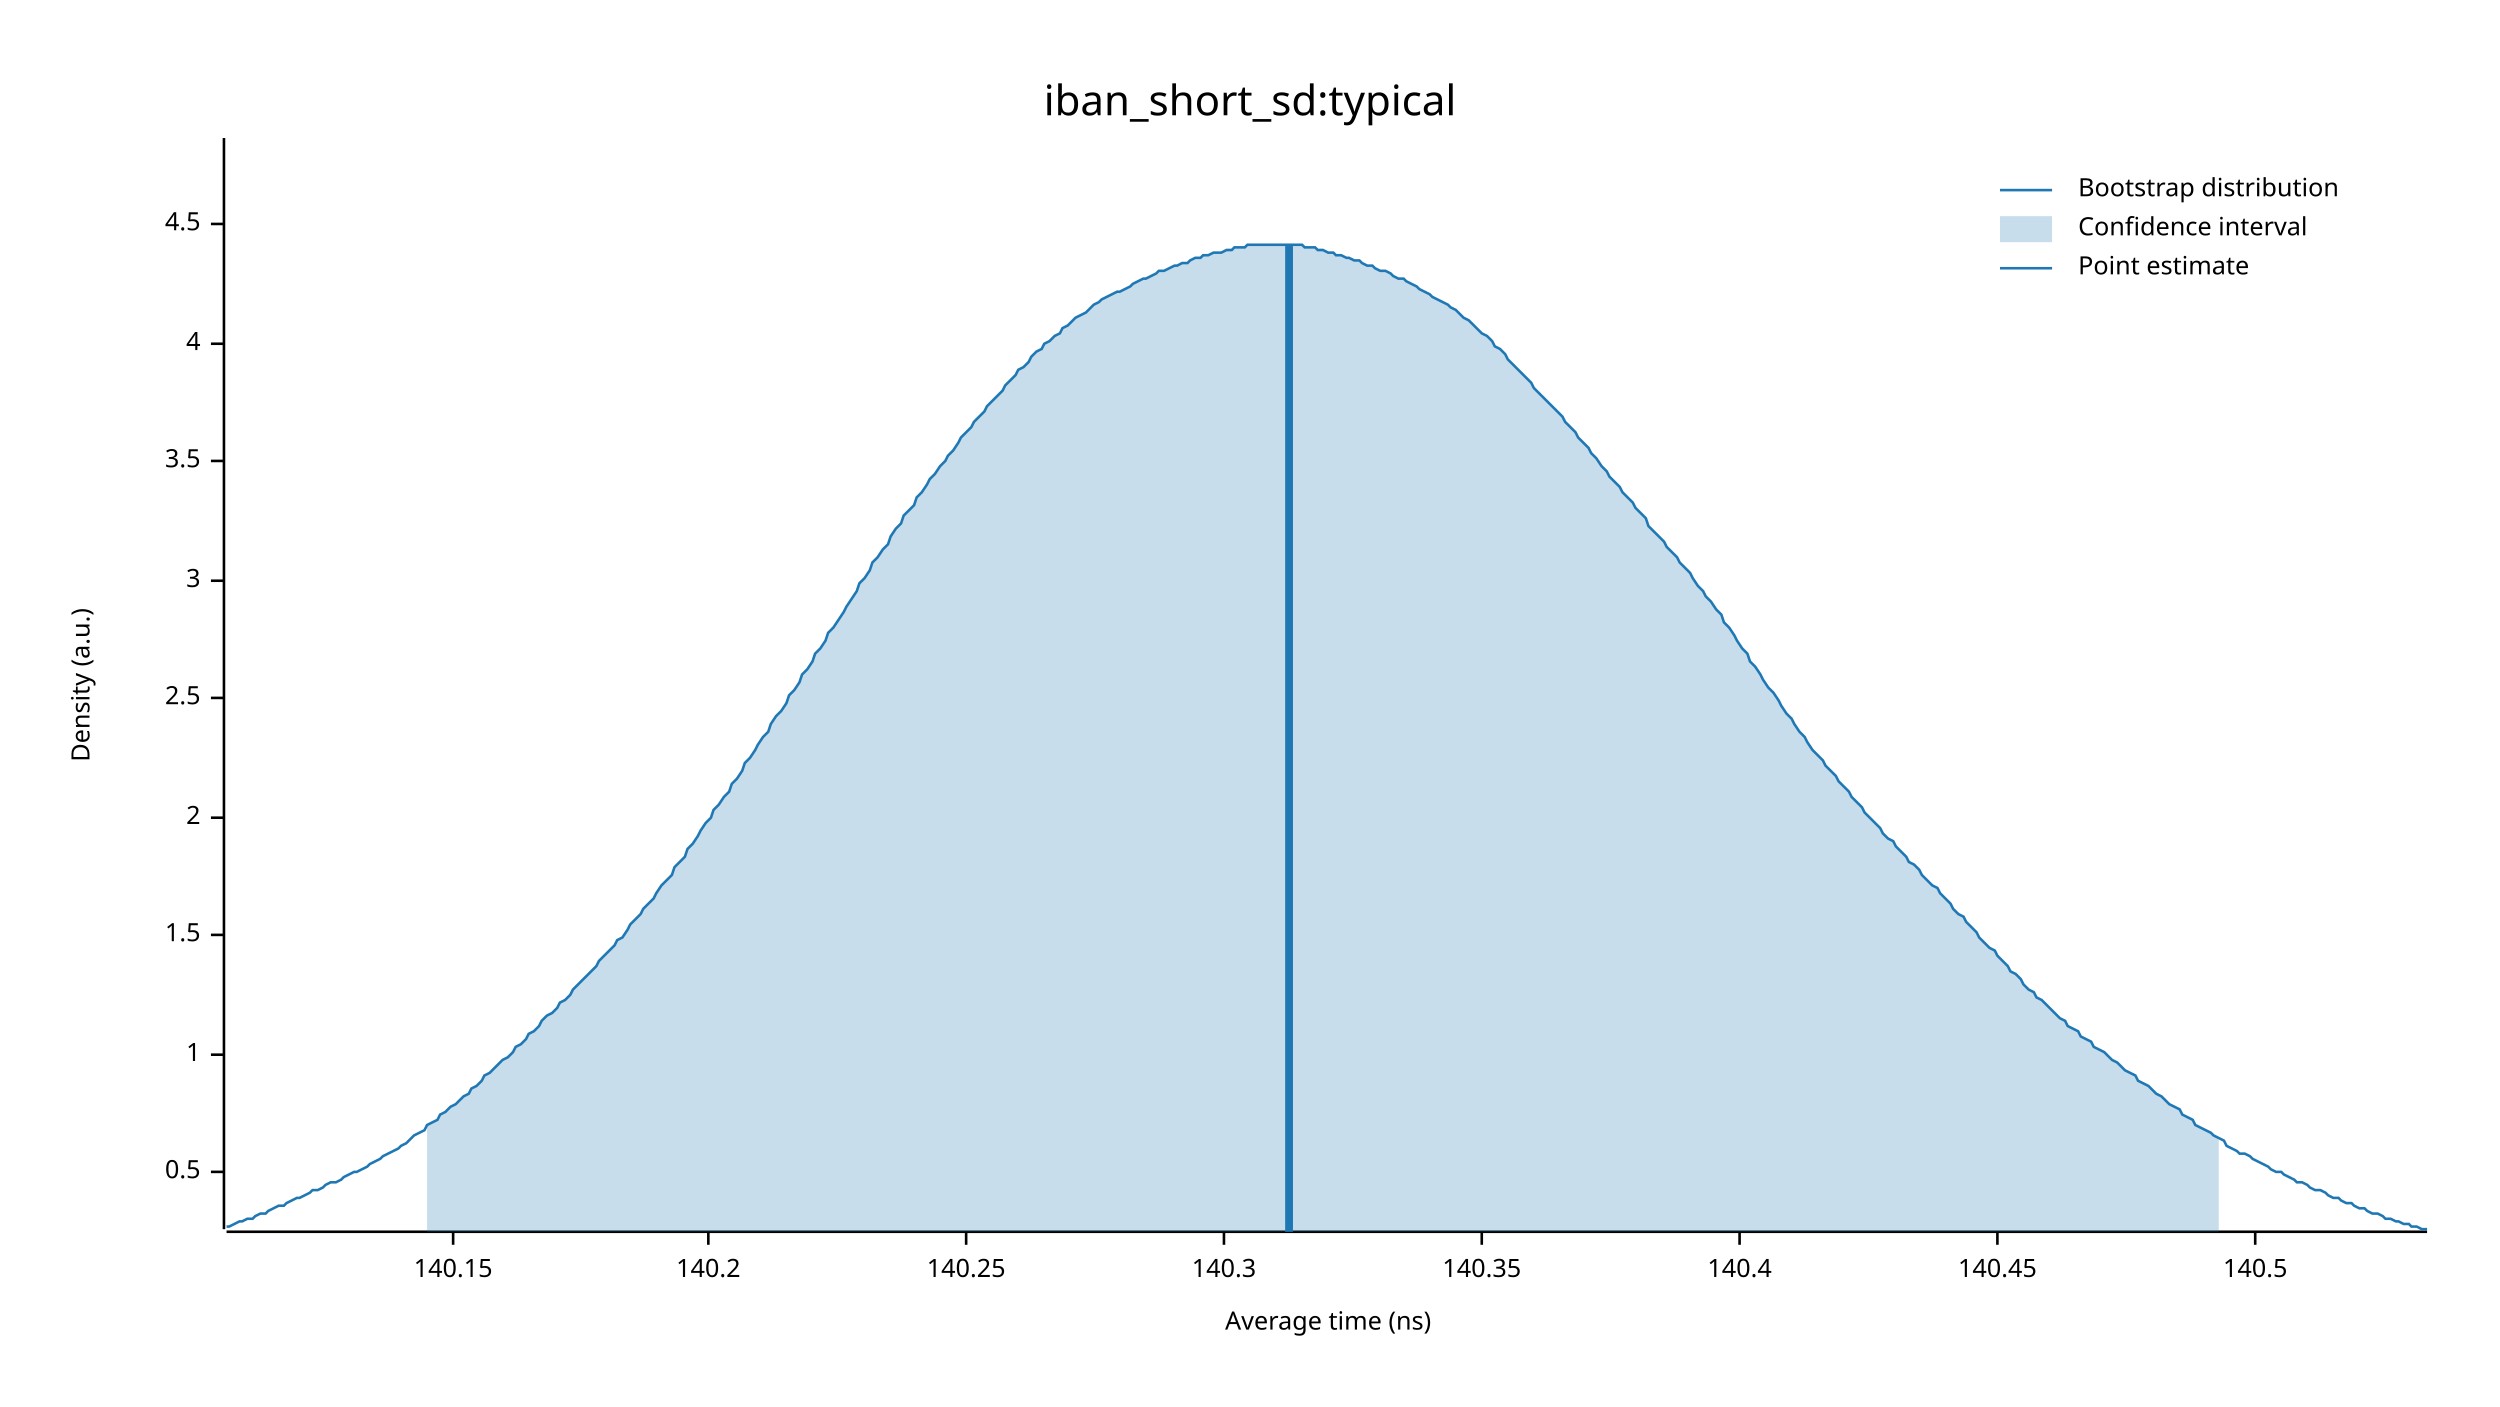
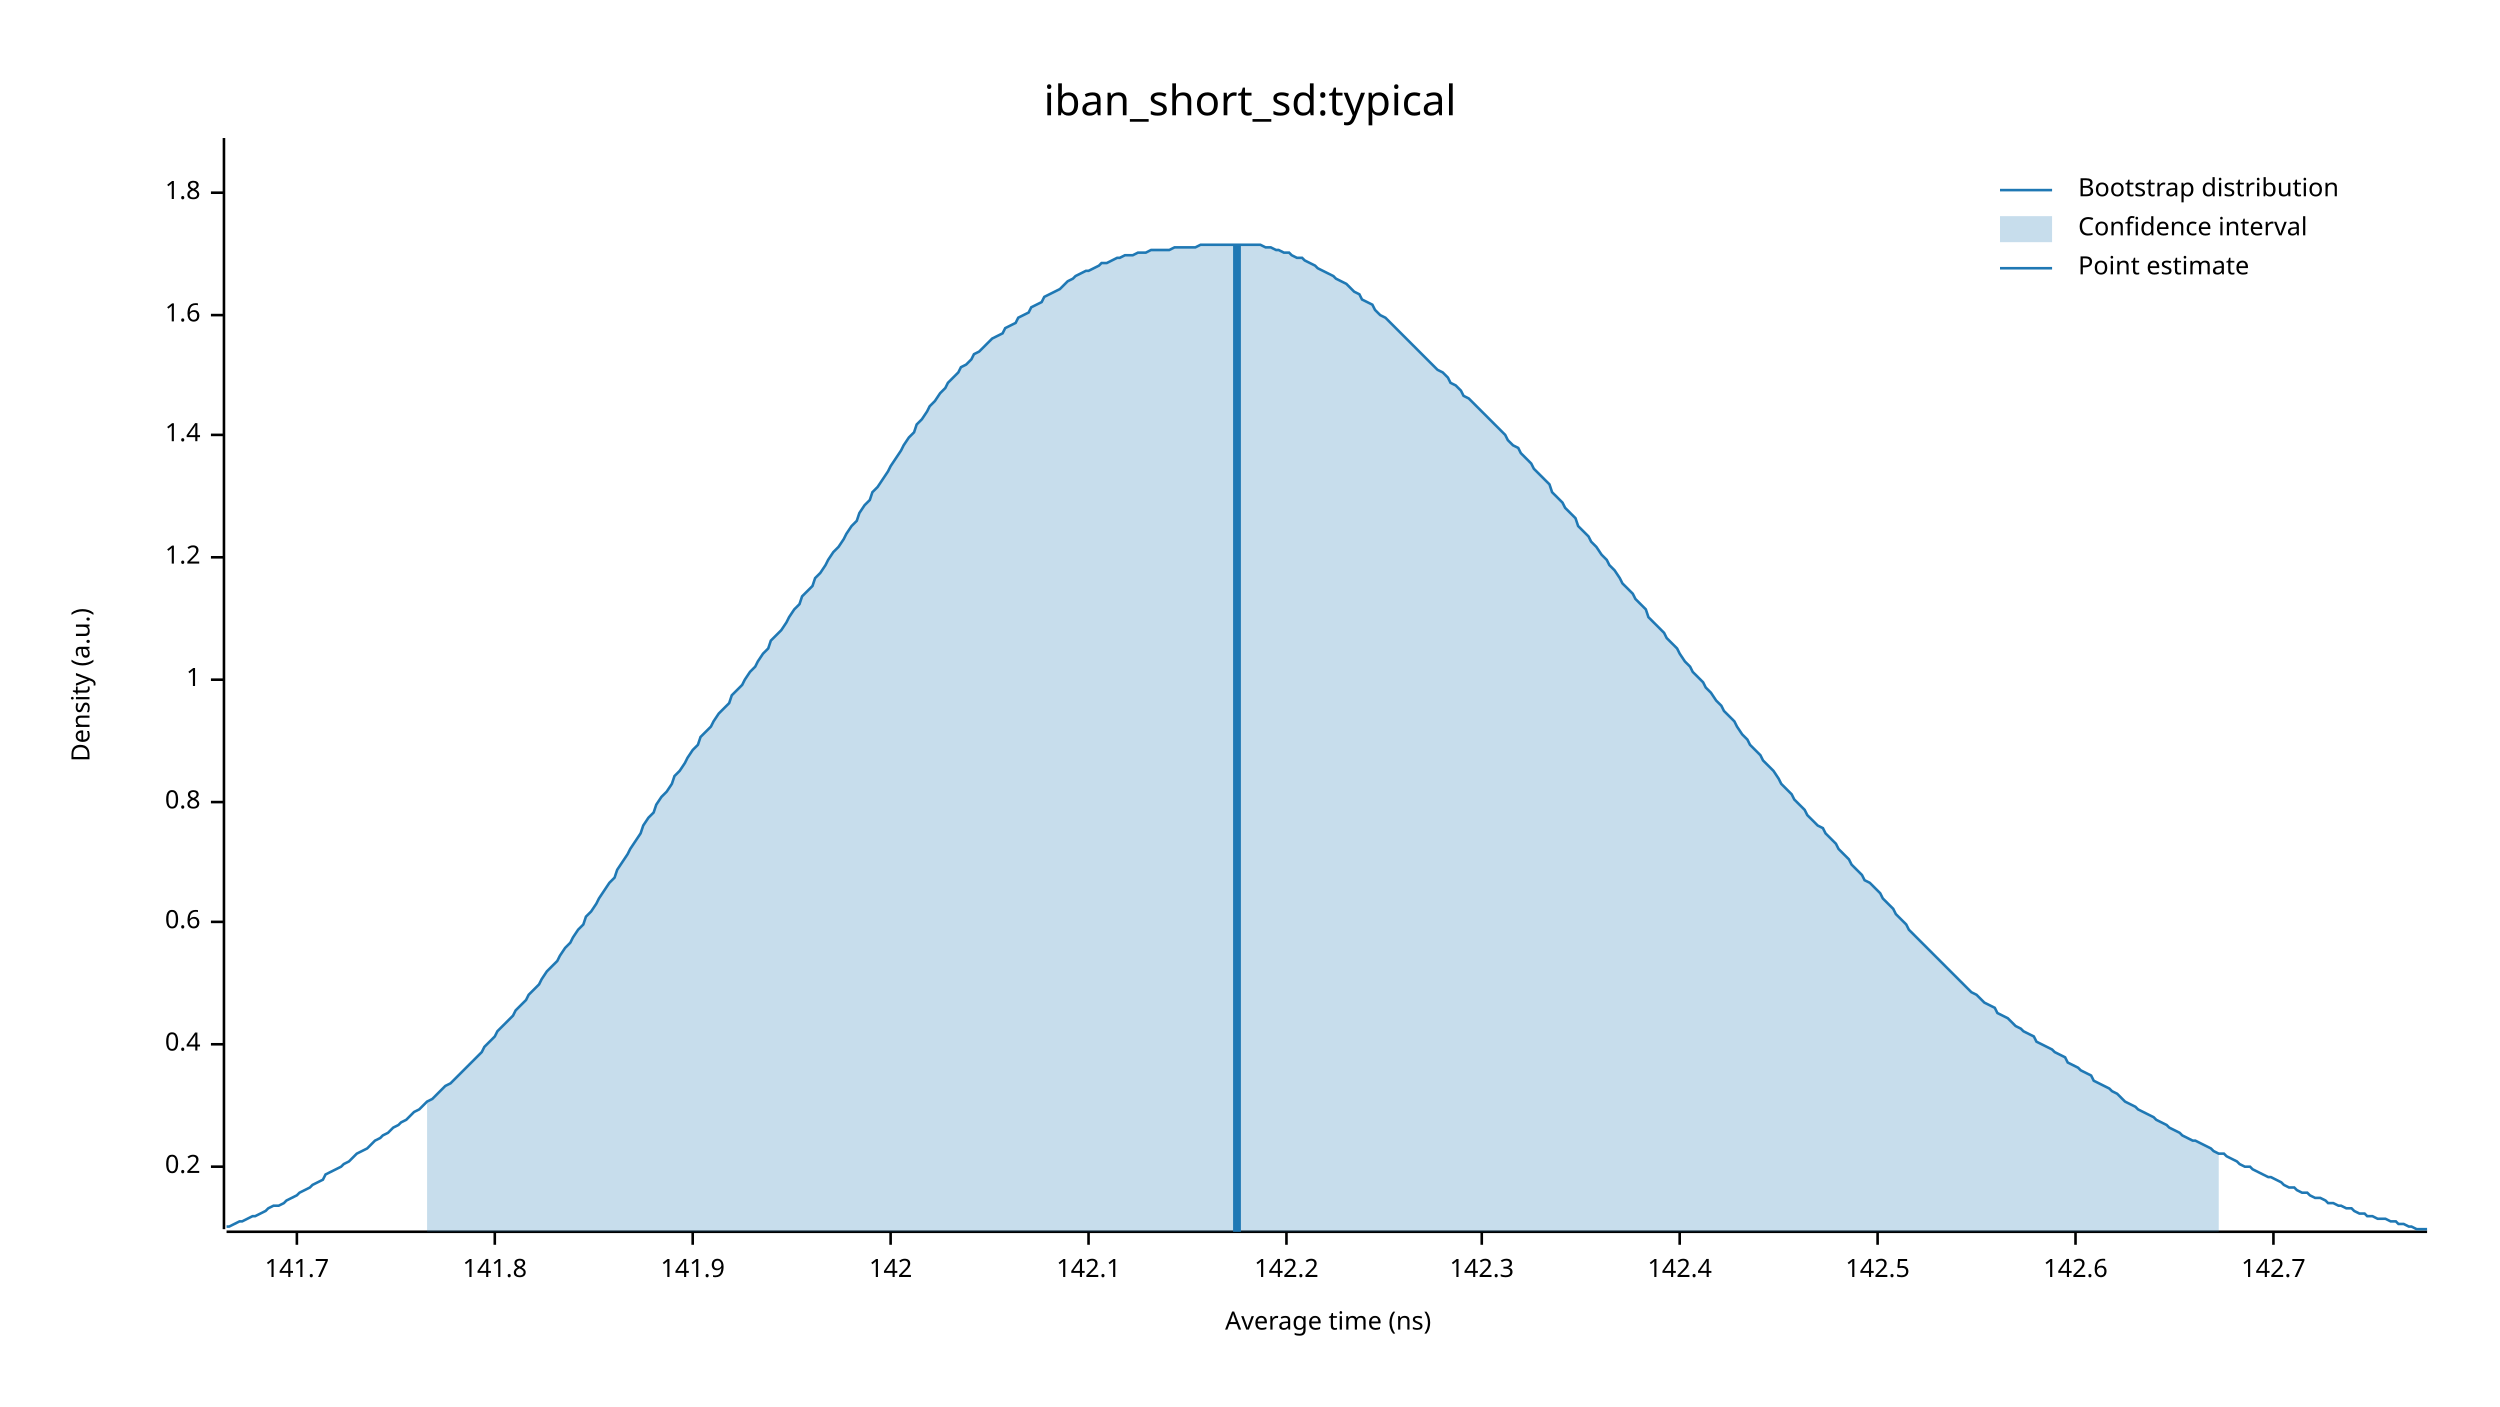
<svg xmlns="http://www.w3.org/2000/svg" width="960" height="540" viewBox="0 0 960 540">
  <text x="480" y="32" dy="0.76em" text-anchor="middle" font-family="sans-serif" font-size="16.129" opacity="1" fill="#000000">
iban_short_sd:typical
</text>
  <text x="27" y="263" dy="0.76em" text-anchor="middle" font-family="sans-serif" font-size="9.677" opacity="1" fill="#000000" transform="rotate(270, 27, 263)">
Density (a.u.)
</text>
  <text x="510" y="513" dy="-0.5ex" text-anchor="middle" font-family="sans-serif" font-size="9.677" opacity="1" fill="#000000">
Average time (ns)
</text>
  <polyline fill="none" opacity="1" stroke="#000000" stroke-width="1" points="86,53 86,472 " />
-   <text x="77" y="450" dy="0.5ex" text-anchor="end" font-family="sans-serif" font-size="9.677" opacity="1" fill="#000000">
- 0.5
+   <text x="77" y="448" dy="0.5ex" text-anchor="end" font-family="sans-serif" font-size="9.677" opacity="1" fill="#000000">
+ 0.2
</text>
-   <polyline fill="none" opacity="1" stroke="#000000" stroke-width="1" points="81,450 86,450 " />
-   <text x="77" y="405" dy="0.5ex" text-anchor="end" font-family="sans-serif" font-size="9.677" opacity="1" fill="#000000">
+   <polyline fill="none" opacity="1" stroke="#000000" stroke-width="1" points="81,448 86,448 " />
+   <text x="77" y="401" dy="0.5ex" text-anchor="end" font-family="sans-serif" font-size="9.677" opacity="1" fill="#000000">
+ 0.4
+ </text>
+   <polyline fill="none" opacity="1" stroke="#000000" stroke-width="1" points="81,401 86,401 " />
+   <text x="77" y="354" dy="0.5ex" text-anchor="end" font-family="sans-serif" font-size="9.677" opacity="1" fill="#000000">
+ 0.6
+ </text>
+   <polyline fill="none" opacity="1" stroke="#000000" stroke-width="1" points="81,354 86,354 " />
+   <text x="77" y="308" dy="0.5ex" text-anchor="end" font-family="sans-serif" font-size="9.677" opacity="1" fill="#000000">
+ 0.8
+ </text>
+   <polyline fill="none" opacity="1" stroke="#000000" stroke-width="1" points="81,308 86,308 " />
+   <text x="77" y="261" dy="0.5ex" text-anchor="end" font-family="sans-serif" font-size="9.677" opacity="1" fill="#000000">
1
</text>
-   <polyline fill="none" opacity="1" stroke="#000000" stroke-width="1" points="81,405 86,405 " />
-   <text x="77" y="359" dy="0.5ex" text-anchor="end" font-family="sans-serif" font-size="9.677" opacity="1" fill="#000000">
- 1.5
+   <polyline fill="none" opacity="1" stroke="#000000" stroke-width="1" points="81,261 86,261 " />
+   <text x="77" y="214" dy="0.5ex" text-anchor="end" font-family="sans-serif" font-size="9.677" opacity="1" fill="#000000">
+ 1.2
</text>
-   <polyline fill="none" opacity="1" stroke="#000000" stroke-width="1" points="81,359 86,359 " />
-   <text x="77" y="314" dy="0.5ex" text-anchor="end" font-family="sans-serif" font-size="9.677" opacity="1" fill="#000000">
- 2
+   <polyline fill="none" opacity="1" stroke="#000000" stroke-width="1" points="81,214 86,214 " />
+   <text x="77" y="167" dy="0.5ex" text-anchor="end" font-family="sans-serif" font-size="9.677" opacity="1" fill="#000000">
+ 1.4
</text>
-   <polyline fill="none" opacity="1" stroke="#000000" stroke-width="1" points="81,314 86,314 " />
-   <text x="77" y="268" dy="0.5ex" text-anchor="end" font-family="sans-serif" font-size="9.677" opacity="1" fill="#000000">
- 2.5
+   <polyline fill="none" opacity="1" stroke="#000000" stroke-width="1" points="81,167 86,167 " />
+   <text x="77" y="121" dy="0.5ex" text-anchor="end" font-family="sans-serif" font-size="9.677" opacity="1" fill="#000000">
+ 1.6
</text>
-   <polyline fill="none" opacity="1" stroke="#000000" stroke-width="1" points="81,268 86,268 " />
-   <text x="77" y="223" dy="0.5ex" text-anchor="end" font-family="sans-serif" font-size="9.677" opacity="1" fill="#000000">
- 3
+   <polyline fill="none" opacity="1" stroke="#000000" stroke-width="1" points="81,121 86,121 " />
+   <text x="77" y="74" dy="0.5ex" text-anchor="end" font-family="sans-serif" font-size="9.677" opacity="1" fill="#000000">
+ 1.8
</text>
-   <polyline fill="none" opacity="1" stroke="#000000" stroke-width="1" points="81,223 86,223 " />
-   <text x="77" y="177" dy="0.5ex" text-anchor="end" font-family="sans-serif" font-size="9.677" opacity="1" fill="#000000">
- 3.5
+   <polyline fill="none" opacity="1" stroke="#000000" stroke-width="1" points="81,74 86,74 " />
+   <polyline fill="none" opacity="1" stroke="#000000" stroke-width="1" points="87,473 932,473 " />
+   <text x="114" y="483" dy="0.76em" text-anchor="middle" font-family="sans-serif" font-size="9.677" opacity="1" fill="#000000">
+ 141.7
</text>
-   <polyline fill="none" opacity="1" stroke="#000000" stroke-width="1" points="81,177 86,177 " />
-   <text x="77" y="132" dy="0.5ex" text-anchor="end" font-family="sans-serif" font-size="9.677" opacity="1" fill="#000000">
- 4
+   <polyline fill="none" opacity="1" stroke="#000000" stroke-width="1" points="114,473 114,478 " />
+   <text x="190" y="483" dy="0.76em" text-anchor="middle" font-family="sans-serif" font-size="9.677" opacity="1" fill="#000000">
+ 141.8
</text>
-   <polyline fill="none" opacity="1" stroke="#000000" stroke-width="1" points="81,132 86,132 " />
-   <text x="77" y="86" dy="0.5ex" text-anchor="end" font-family="sans-serif" font-size="9.677" opacity="1" fill="#000000">
- 4.5
+   <polyline fill="none" opacity="1" stroke="#000000" stroke-width="1" points="190,473 190,478 " />
+   <text x="266" y="483" dy="0.76em" text-anchor="middle" font-family="sans-serif" font-size="9.677" opacity="1" fill="#000000">
+ 141.9
</text>
-   <polyline fill="none" opacity="1" stroke="#000000" stroke-width="1" points="81,86 86,86 " />
-   <polyline fill="none" opacity="1" stroke="#000000" stroke-width="1" points="87,473 932,473 " />
-   <text x="174" y="483" dy="0.76em" text-anchor="middle" font-family="sans-serif" font-size="9.677" opacity="1" fill="#000000">
- 140.15
+   <polyline fill="none" opacity="1" stroke="#000000" stroke-width="1" points="266,473 266,478 " />
+   <text x="342" y="483" dy="0.76em" text-anchor="middle" font-family="sans-serif" font-size="9.677" opacity="1" fill="#000000">
+ 142
</text>
-   <polyline fill="none" opacity="1" stroke="#000000" stroke-width="1" points="174,473 174,478 " />
-   <text x="272" y="483" dy="0.76em" text-anchor="middle" font-family="sans-serif" font-size="9.677" opacity="1" fill="#000000">
- 140.2
+   <polyline fill="none" opacity="1" stroke="#000000" stroke-width="1" points="342,473 342,478 " />
+   <text x="418" y="483" dy="0.76em" text-anchor="middle" font-family="sans-serif" font-size="9.677" opacity="1" fill="#000000">
+ 142.1
</text>
-   <polyline fill="none" opacity="1" stroke="#000000" stroke-width="1" points="272,473 272,478 " />
-   <text x="371" y="483" dy="0.76em" text-anchor="middle" font-family="sans-serif" font-size="9.677" opacity="1" fill="#000000">
- 140.25
+   <polyline fill="none" opacity="1" stroke="#000000" stroke-width="1" points="418,473 418,478 " />
+   <text x="494" y="483" dy="0.76em" text-anchor="middle" font-family="sans-serif" font-size="9.677" opacity="1" fill="#000000">
+ 142.2
</text>
-   <polyline fill="none" opacity="1" stroke="#000000" stroke-width="1" points="371,473 371,478 " />
-   <text x="470" y="483" dy="0.76em" text-anchor="middle" font-family="sans-serif" font-size="9.677" opacity="1" fill="#000000">
- 140.3
- </text>
-   <polyline fill="none" opacity="1" stroke="#000000" stroke-width="1" points="470,473 470,478 " />
+   <polyline fill="none" opacity="1" stroke="#000000" stroke-width="1" points="494,473 494,478 " />
  <text x="569" y="483" dy="0.76em" text-anchor="middle" font-family="sans-serif" font-size="9.677" opacity="1" fill="#000000">
- 140.35
+ 142.3
</text>
  <polyline fill="none" opacity="1" stroke="#000000" stroke-width="1" points="569,473 569,478 " />
-   <text x="668" y="483" dy="0.76em" text-anchor="middle" font-family="sans-serif" font-size="9.677" opacity="1" fill="#000000">
- 140.4
+   <text x="645" y="483" dy="0.76em" text-anchor="middle" font-family="sans-serif" font-size="9.677" opacity="1" fill="#000000">
+ 142.4
</text>
-   <polyline fill="none" opacity="1" stroke="#000000" stroke-width="1" points="668,473 668,478 " />
-   <text x="767" y="483" dy="0.76em" text-anchor="middle" font-family="sans-serif" font-size="9.677" opacity="1" fill="#000000">
- 140.45
+   <polyline fill="none" opacity="1" stroke="#000000" stroke-width="1" points="645,473 645,478 " />
+   <text x="721" y="483" dy="0.76em" text-anchor="middle" font-family="sans-serif" font-size="9.677" opacity="1" fill="#000000">
+ 142.5
</text>
-   <polyline fill="none" opacity="1" stroke="#000000" stroke-width="1" points="767,473 767,478 " />
-   <text x="866" y="483" dy="0.76em" text-anchor="middle" font-family="sans-serif" font-size="9.677" opacity="1" fill="#000000">
- 140.5
+   <polyline fill="none" opacity="1" stroke="#000000" stroke-width="1" points="721,473 721,478 " />
+   <text x="797" y="483" dy="0.76em" text-anchor="middle" font-family="sans-serif" font-size="9.677" opacity="1" fill="#000000">
+ 142.6
</text>
-   <polyline fill="none" opacity="1" stroke="#000000" stroke-width="1" points="866,473 866,478 " />
-   <polyline fill="none" opacity="1" stroke="#1F78B4" stroke-width="1" points="87,471 88,471 90,470 92,469 93,469 95,468 97,468 98,467 100,466 102,466 103,465 105,464 107,463 109,463 110,462 112,461 114,460 115,460 117,459 119,458 120,457 122,457 124,456 125,455 127,454 129,454 131,453 132,452 134,451 136,450 137,450 139,449 141,448 142,447 144,446 146,445 147,444 149,443 151,442 153,441 154,440 156,439 158,437 159,436 161,435 163,434 164,432 166,431 168,430 169,428 171,427 173,425 175,424 176,423 178,421 180,420 181,418 183,417 185,415 186,413 188,412 190,410 191,409 193,407 195,406 197,404 198,402 200,401 202,399 203,397 205,396 207,394 208,392 210,390 212,389 214,387 215,385 217,384 219,382 220,380 222,378 224,376 225,375 227,373 229,371 230,369 232,367 234,365 236,363 237,361 239,360 241,357 242,355 244,353 246,351 247,349 249,347 251,345 252,343 254,340 256,338 258,336 259,333 261,331 263,329 264,326 266,324 268,321 269,319 271,316 273,314 274,311 276,309 278,306 280,304 281,301 283,299 285,296 286,293 288,291 290,288 291,286 293,283 295,281 296,278 298,275 300,273 302,270 303,267 305,265 307,262 308,259 310,257 312,254 313,251 315,249 317,246 318,243 320,241 322,238 324,235 325,233 327,230 329,227 330,224 332,222 334,219 335,216 337,214 339,211 341,209 342,206 344,203 346,201 347,198 349,196 351,194 352,191 354,189 356,186 357,184 359,182 361,179 363,177 364,175 366,173 368,170 369,168 371,166 373,164 374,162 376,160 378,158 379,156 381,154 383,152 385,150 386,148 388,146 390,144 391,142 393,141 395,139 396,137 398,135 400,134 401,132 403,131 405,129 407,128 408,126 410,125 412,123 413,122 415,121 417,120 418,119 420,117 422,116 423,115 425,114 427,113 429,112 430,112 432,111 434,110 435,109 437,108 439,107 440,107 442,106 444,105 445,104 447,104 449,103 451,102 452,102 454,101 456,101 457,100 459,99 461,99 462,98 464,98 466,97 468,97 469,97 471,96 473,96 474,95 476,95 478,95 479,94 481,94 483,94 484,94 486,94 488,94 490,94 491,94 493,94 495,94 496,94 498,94 500,94 501,95 503,95 505,95 506,96 508,96 510,97 512,97 513,98 515,98 517,99 518,99 520,100 522,100 523,101 525,102 527,102 528,103 530,104 532,104 534,105 535,106 537,107 539,107 540,108 542,109 544,110 545,111 547,112 549,113 550,114 552,115 554,116 556,117 557,118 559,119 561,121 562,122 564,123 566,125 567,126 569,128 571,129 573,131 574,133 576,134 578,136 579,138 581,140 583,142 584,143 586,145 588,147 589,149 591,151 593,153 595,155 596,156 598,158 600,160 601,162 603,164 605,166 606,168 608,170 610,172 611,174 613,176 615,179 617,181 618,183 620,185 622,187 623,189 625,191 627,193 628,195 630,197 632,199 633,202 635,204 637,206 639,208 640,210 642,212 644,214 645,216 647,218 649,220 650,222 652,225 654,227 655,229 657,231 659,234 661,236 662,239 664,241 666,244 667,246 669,249 671,251 672,254 674,256 676,259 677,261 679,264 681,266 683,269 684,271 686,274 688,276 689,278 691,281 693,283 694,285 696,288 698,290 700,292 701,294 703,296 705,298 706,300 708,302 710,304 711,306 713,308 715,310 716,312 718,314 720,316 722,318 723,320 725,322 727,323 728,325 730,327 732,329 733,331 735,332 737,334 738,336 740,338 742,340 744,341 745,343 747,345 749,347 750,349 752,351 754,352 755,354 757,356 759,358 760,360 762,362 764,364 766,365 767,367 769,369 771,371 772,373 774,374 776,376 777,378 779,380 781,381 782,383 784,384 786,386 788,388 789,389 791,391 793,392 794,394 796,395 798,396 799,398 801,399 803,400 804,402 806,403 808,404 810,406 811,407 813,408 815,410 816,411 818,412 820,413 821,415 823,416 825,417 827,419 828,420 830,421 832,423 833,424 835,425 837,426 838,428 840,429 842,430 843,432 845,433 847,434 849,435 850,436 852,437 854,438 855,440 857,441 859,442 860,443 862,443 864,444 865,445 867,446 869,447 871,448 872,449 874,450 876,450 877,451 879,452 881,453 882,454 884,454 886,455 887,456 889,457 891,457 893,458 894,459 896,460 898,460 899,461 901,462 903,462 904,463 906,464 908,464 909,465 911,466 913,466 915,467 916,468 918,468 920,469 921,469 923,470 925,470 926,471 928,471 930,472 932,472 " />
-   <polygon opacity="0.25" fill="#1F78B4" points="164,432 166,431 168,430 169,428 171,427 173,425 175,424 176,423 178,421 180,420 181,418 183,417 185,415 186,413 188,412 190,410 191,409 193,407 195,406 197,404 198,402 200,401 202,399 203,397 205,396 207,394 208,392 210,390 212,389 214,387 215,385 217,384 219,382 220,380 222,378 224,376 225,375 227,373 229,371 230,369 232,367 234,365 236,363 237,361 239,360 241,357 242,355 244,353 246,351 247,349 249,347 251,345 252,343 254,340 256,338 258,336 259,333 261,331 263,329 264,326 266,324 268,321 269,319 271,316 273,314 274,311 276,309 278,306 280,304 281,301 283,299 285,296 286,293 288,291 290,288 291,286 293,283 295,281 296,278 298,275 300,273 302,270 303,267 305,265 307,262 308,259 310,257 312,254 313,251 315,249 317,246 318,243 320,241 322,238 324,235 325,233 327,230 329,227 330,224 332,222 334,219 335,216 337,214 339,211 341,209 342,206 344,203 346,201 347,198 349,196 351,194 352,191 354,189 356,186 357,184 359,182 361,179 363,177 364,175 366,173 368,170 369,168 371,166 373,164 374,162 376,160 378,158 379,156 381,154 383,152 385,150 386,148 388,146 390,144 391,142 393,141 395,139 396,137 398,135 400,134 401,132 403,131 405,129 407,128 408,126 410,125 412,123 413,122 415,121 417,120 418,119 420,117 422,116 423,115 425,114 427,113 429,112 430,112 432,111 434,110 435,109 437,108 439,107 440,107 442,106 444,105 445,104 447,104 449,103 451,102 452,102 454,101 456,101 457,100 459,99 461,99 462,98 464,98 466,97 468,97 469,97 471,96 473,96 474,95 476,95 478,95 479,94 481,94 483,94 484,94 486,94 488,94 490,94 491,94 493,94 495,94 496,94 498,94 500,94 501,95 503,95 505,95 506,96 508,96 510,97 512,97 513,98 515,98 517,99 518,99 520,100 522,100 523,101 525,102 527,102 528,103 530,104 532,104 534,105 535,106 537,107 539,107 540,108 542,109 544,110 545,111 547,112 549,113 550,114 552,115 554,116 556,117 557,118 559,119 561,121 562,122 564,123 566,125 567,126 569,128 571,129 573,131 574,133 576,134 578,136 579,138 581,140 583,142 584,143 586,145 588,147 589,149 591,151 593,153 595,155 596,156 598,158 600,160 601,162 603,164 605,166 606,168 608,170 610,172 611,174 613,176 615,179 617,181 618,183 620,185 622,187 623,189 625,191 627,193 628,195 630,197 632,199 633,202 635,204 637,206 639,208 640,210 642,212 644,214 645,216 647,218 649,220 650,222 652,225 654,227 655,229 657,231 659,234 661,236 662,239 664,241 666,244 667,246 669,249 671,251 672,254 674,256 676,259 677,261 679,264 681,266 683,269 684,271 686,274 688,276 689,278 691,281 693,283 694,285 696,288 698,290 700,292 701,294 703,296 705,298 706,300 708,302 710,304 711,306 713,308 715,310 716,312 718,314 720,316 722,318 723,320 725,322 727,323 728,325 730,327 732,329 733,331 735,332 737,334 738,336 740,338 742,340 744,341 745,343 747,345 749,347 750,349 752,351 754,352 755,354 757,356 759,358 760,360 762,362 764,364 766,365 767,367 769,369 771,371 772,373 774,374 776,376 777,378 779,380 781,381 782,383 784,384 786,386 788,388 789,389 791,391 793,392 794,394 796,395 798,396 799,398 801,399 803,400 804,402 806,403 808,404 810,406 811,407 813,408 815,410 816,411 818,412 820,413 821,415 823,416 825,417 827,419 828,420 830,421 832,423 833,424 835,425 837,426 838,428 840,429 842,430 843,432 845,433 847,434 849,435 850,436 852,437 852,473 164,473 " />
-   <polyline fill="none" opacity="1" stroke="#1F78B4" stroke-width="3" points="495,473 495,94 " />
+   <polyline fill="none" opacity="1" stroke="#000000" stroke-width="1" points="797,473 797,478 " />
+   <text x="873" y="483" dy="0.76em" text-anchor="middle" font-family="sans-serif" font-size="9.677" opacity="1" fill="#000000">
+ 142.7
+ </text>
+   <polyline fill="none" opacity="1" stroke="#000000" stroke-width="1" points="873,473 873,478 " />
+   <polyline fill="none" opacity="1" stroke="#1F78B4" stroke-width="1" points="87,471 88,471 90,470 92,469 93,469 95,468 97,467 98,467 100,466 102,465 103,464 105,463 107,463 109,462 110,461 112,460 114,459 115,458 117,457 119,456 120,455 122,454 124,453 125,451 127,450 129,449 131,448 132,447 134,446 136,444 137,443 139,442 141,441 142,440 144,438 146,437 147,436 149,435 151,433 153,432 154,431 156,430 158,428 159,427 161,426 163,424 164,423 166,422 168,420 169,419 171,417 173,416 175,414 176,413 178,411 180,409 181,408 183,406 185,404 186,402 188,400 190,398 191,396 193,394 195,392 197,390 198,388 200,386 202,384 203,382 205,380 207,378 208,376 210,373 212,371 214,369 215,367 217,364 219,362 220,360 222,357 224,355 225,352 227,350 229,347 230,345 232,342 234,339 236,337 237,334 239,331 241,328 242,326 244,323 246,320 247,317 249,314 251,312 252,309 254,306 256,304 258,301 259,298 261,296 263,293 264,291 266,288 268,286 269,283 271,281 273,279 274,277 276,274 278,272 280,270 281,267 283,265 285,263 286,261 288,258 290,256 291,254 293,251 295,249 296,246 298,244 300,242 302,239 303,237 305,234 307,232 308,229 310,227 312,225 313,222 315,220 317,217 318,215 320,212 322,210 324,207 325,205 327,202 329,200 330,197 332,194 334,192 335,189 337,187 339,184 341,181 342,179 344,176 346,173 347,171 349,168 351,166 352,163 354,161 356,158 357,156 359,154 361,151 363,149 364,147 366,145 368,143 369,141 371,140 373,138 374,136 376,135 378,133 379,132 381,130 383,129 385,128 386,126 388,125 390,124 391,122 393,121 395,120 396,118 398,117 400,116 401,114 403,113 405,112 407,111 408,110 410,108 412,107 413,106 415,105 417,104 418,104 420,103 422,102 423,101 425,101 427,100 429,99 430,99 432,98 434,98 435,98 437,97 439,97 440,97 442,96 444,96 445,96 447,96 449,96 451,95 452,95 454,95 456,95 457,95 459,95 461,94 462,94 464,94 466,94 468,94 469,94 471,94 473,94 474,94 476,94 478,94 479,94 481,94 483,94 484,94 486,95 488,95 490,96 491,96 493,97 495,97 496,98 498,99 500,99 501,100 503,101 505,102 506,103 508,104 510,105 512,106 513,107 515,108 517,109 518,110 520,112 522,113 523,115 525,116 527,117 528,119 530,121 532,122 534,124 535,125 537,127 539,129 540,130 542,132 544,134 545,135 547,137 549,139 550,140 552,142 554,143 556,145 557,147 559,148 561,150 562,152 564,153 566,155 567,156 569,158 571,160 573,162 574,163 576,165 578,167 579,169 581,171 583,172 584,174 586,176 588,178 589,180 591,182 593,184 595,186 596,189 598,191 600,193 601,195 603,197 605,199 606,202 608,204 610,206 611,208 613,210 615,213 617,215 618,217 620,219 622,222 623,224 625,226 627,228 628,230 630,232 632,234 633,237 635,239 637,241 639,243 640,245 642,247 644,249 645,251 647,254 649,256 650,258 652,260 654,262 655,264 657,266 659,269 661,271 662,273 664,275 666,277 667,279 669,282 671,284 672,286 674,288 676,290 677,292 679,294 681,296 683,299 684,301 686,303 688,305 689,307 691,309 693,311 694,313 696,315 698,317 700,318 701,320 703,322 705,324 706,326 708,328 710,330 711,332 713,334 715,336 716,338 718,339 720,341 722,343 723,345 725,347 727,349 728,351 730,353 732,355 733,357 735,359 737,361 738,362 740,364 742,366 744,368 745,369 747,371 749,373 750,374 752,376 754,378 755,379 757,381 759,382 760,383 762,385 764,386 766,387 767,389 769,390 771,391 772,392 774,394 776,395 777,396 779,397 781,398 782,400 784,401 786,402 788,403 789,404 791,405 793,406 794,408 796,409 798,410 799,411 801,412 803,413 804,415 806,416 808,417 810,418 811,419 813,420 815,422 816,423 818,424 820,425 821,426 823,427 825,428 827,429 828,430 830,431 832,432 833,433 835,434 837,435 838,436 840,437 842,438 843,438 845,439 847,440 849,441 850,442 852,443 854,443 855,444 857,445 859,446 860,447 862,448 864,448 865,449 867,450 869,451 871,452 872,452 874,453 876,454 877,455 879,456 881,456 882,457 884,458 886,458 887,459 889,460 891,460 893,461 894,462 896,462 898,463 899,463 901,464 903,464 904,465 906,466 908,466 909,467 911,467 913,468 915,468 916,468 918,469 920,469 921,470 923,470 925,471 926,471 928,472 930,472 932,472 " />
+   <polygon opacity="0.25" fill="#1F78B4" points="164,423 166,422 168,420 169,419 171,417 173,416 175,414 176,413 178,411 180,409 181,408 183,406 185,404 186,402 188,400 190,398 191,396 193,394 195,392 197,390 198,388 200,386 202,384 203,382 205,380 207,378 208,376 210,373 212,371 214,369 215,367 217,364 219,362 220,360 222,357 224,355 225,352 227,350 229,347 230,345 232,342 234,339 236,337 237,334 239,331 241,328 242,326 244,323 246,320 247,317 249,314 251,312 252,309 254,306 256,304 258,301 259,298 261,296 263,293 264,291 266,288 268,286 269,283 271,281 273,279 274,277 276,274 278,272 280,270 281,267 283,265 285,263 286,261 288,258 290,256 291,254 293,251 295,249 296,246 298,244 300,242 302,239 303,237 305,234 307,232 308,229 310,227 312,225 313,222 315,220 317,217 318,215 320,212 322,210 324,207 325,205 327,202 329,200 330,197 332,194 334,192 335,189 337,187 339,184 341,181 342,179 344,176 346,173 347,171 349,168 351,166 352,163 354,161 356,158 357,156 359,154 361,151 363,149 364,147 366,145 368,143 369,141 371,140 373,138 374,136 376,135 378,133 379,132 381,130 383,129 385,128 386,126 388,125 390,124 391,122 393,121 395,120 396,118 398,117 400,116 401,114 403,113 405,112 407,111 408,110 410,108 412,107 413,106 415,105 417,104 418,104 420,103 422,102 423,101 425,101 427,100 429,99 430,99 432,98 434,98 435,98 437,97 439,97 440,97 442,96 444,96 445,96 447,96 449,96 451,95 452,95 454,95 456,95 457,95 459,95 461,94 462,94 464,94 466,94 468,94 469,94 471,94 473,94 474,94 476,94 478,94 479,94 481,94 483,94 484,94 486,95 488,95 490,96 491,96 493,97 495,97 496,98 498,99 500,99 501,100 503,101 505,102 506,103 508,104 510,105 512,106 513,107 515,108 517,109 518,110 520,112 522,113 523,115 525,116 527,117 528,119 530,121 532,122 534,124 535,125 537,127 539,129 540,130 542,132 544,134 545,135 547,137 549,139 550,140 552,142 554,143 556,145 557,147 559,148 561,150 562,152 564,153 566,155 567,156 569,158 571,160 573,162 574,163 576,165 578,167 579,169 581,171 583,172 584,174 586,176 588,178 589,180 591,182 593,184 595,186 596,189 598,191 600,193 601,195 603,197 605,199 606,202 608,204 610,206 611,208 613,210 615,213 617,215 618,217 620,219 622,222 623,224 625,226 627,228 628,230 630,232 632,234 633,237 635,239 637,241 639,243 640,245 642,247 644,249 645,251 647,254 649,256 650,258 652,260 654,262 655,264 657,266 659,269 661,271 662,273 664,275 666,277 667,279 669,282 671,284 672,286 674,288 676,290 677,292 679,294 681,296 683,299 684,301 686,303 688,305 689,307 691,309 693,311 694,313 696,315 698,317 700,318 701,320 703,322 705,324 706,326 708,328 710,330 711,332 713,334 715,336 716,338 718,339 720,341 722,343 723,345 725,347 727,349 728,351 730,353 732,355 733,357 735,359 737,361 738,362 740,364 742,366 744,368 745,369 747,371 749,373 750,374 752,376 754,378 755,379 757,381 759,382 760,383 762,385 764,386 766,387 767,389 769,390 771,391 772,392 774,394 776,395 777,396 779,397 781,398 782,400 784,401 786,402 788,403 789,404 791,405 793,406 794,408 796,409 798,410 799,411 801,412 803,413 804,415 806,416 808,417 810,418 811,419 813,420 815,422 816,423 818,424 820,425 821,426 823,427 825,428 827,429 828,430 830,431 832,432 833,433 835,434 837,435 838,436 840,437 842,438 843,438 845,439 847,440 849,441 850,442 852,443 852,473 164,473 " />
+   <polyline fill="none" opacity="1" stroke="#1F78B4" stroke-width="3" points="475,473 475,94 " />
  <text x="798" y="68" dy="0.76em" text-anchor="start" font-family="sans-serif" font-size="9.677" opacity="1" fill="#000000">
Bootstrap distribution
</text>
  <text x="798" y="83" dy="0.76em" text-anchor="start" font-family="sans-serif" font-size="9.677" opacity="1" fill="#000000">
Confidence interval
</text>
  <text x="798" y="98" dy="0.76em" text-anchor="start" font-family="sans-serif" font-size="9.677" opacity="1" fill="#000000">
Point estimate
</text>
  <polyline fill="none" opacity="1" stroke="#1F78B4" stroke-width="1" points="768,73 788,73 " />
  <rect x="768" y="83" width="20" height="10" opacity="0.25" fill="#1F78B4" stroke="none" />
  <polyline fill="none" opacity="1" stroke="#1F78B4" stroke-width="1" points="768,103 788,103 " />
</svg>
